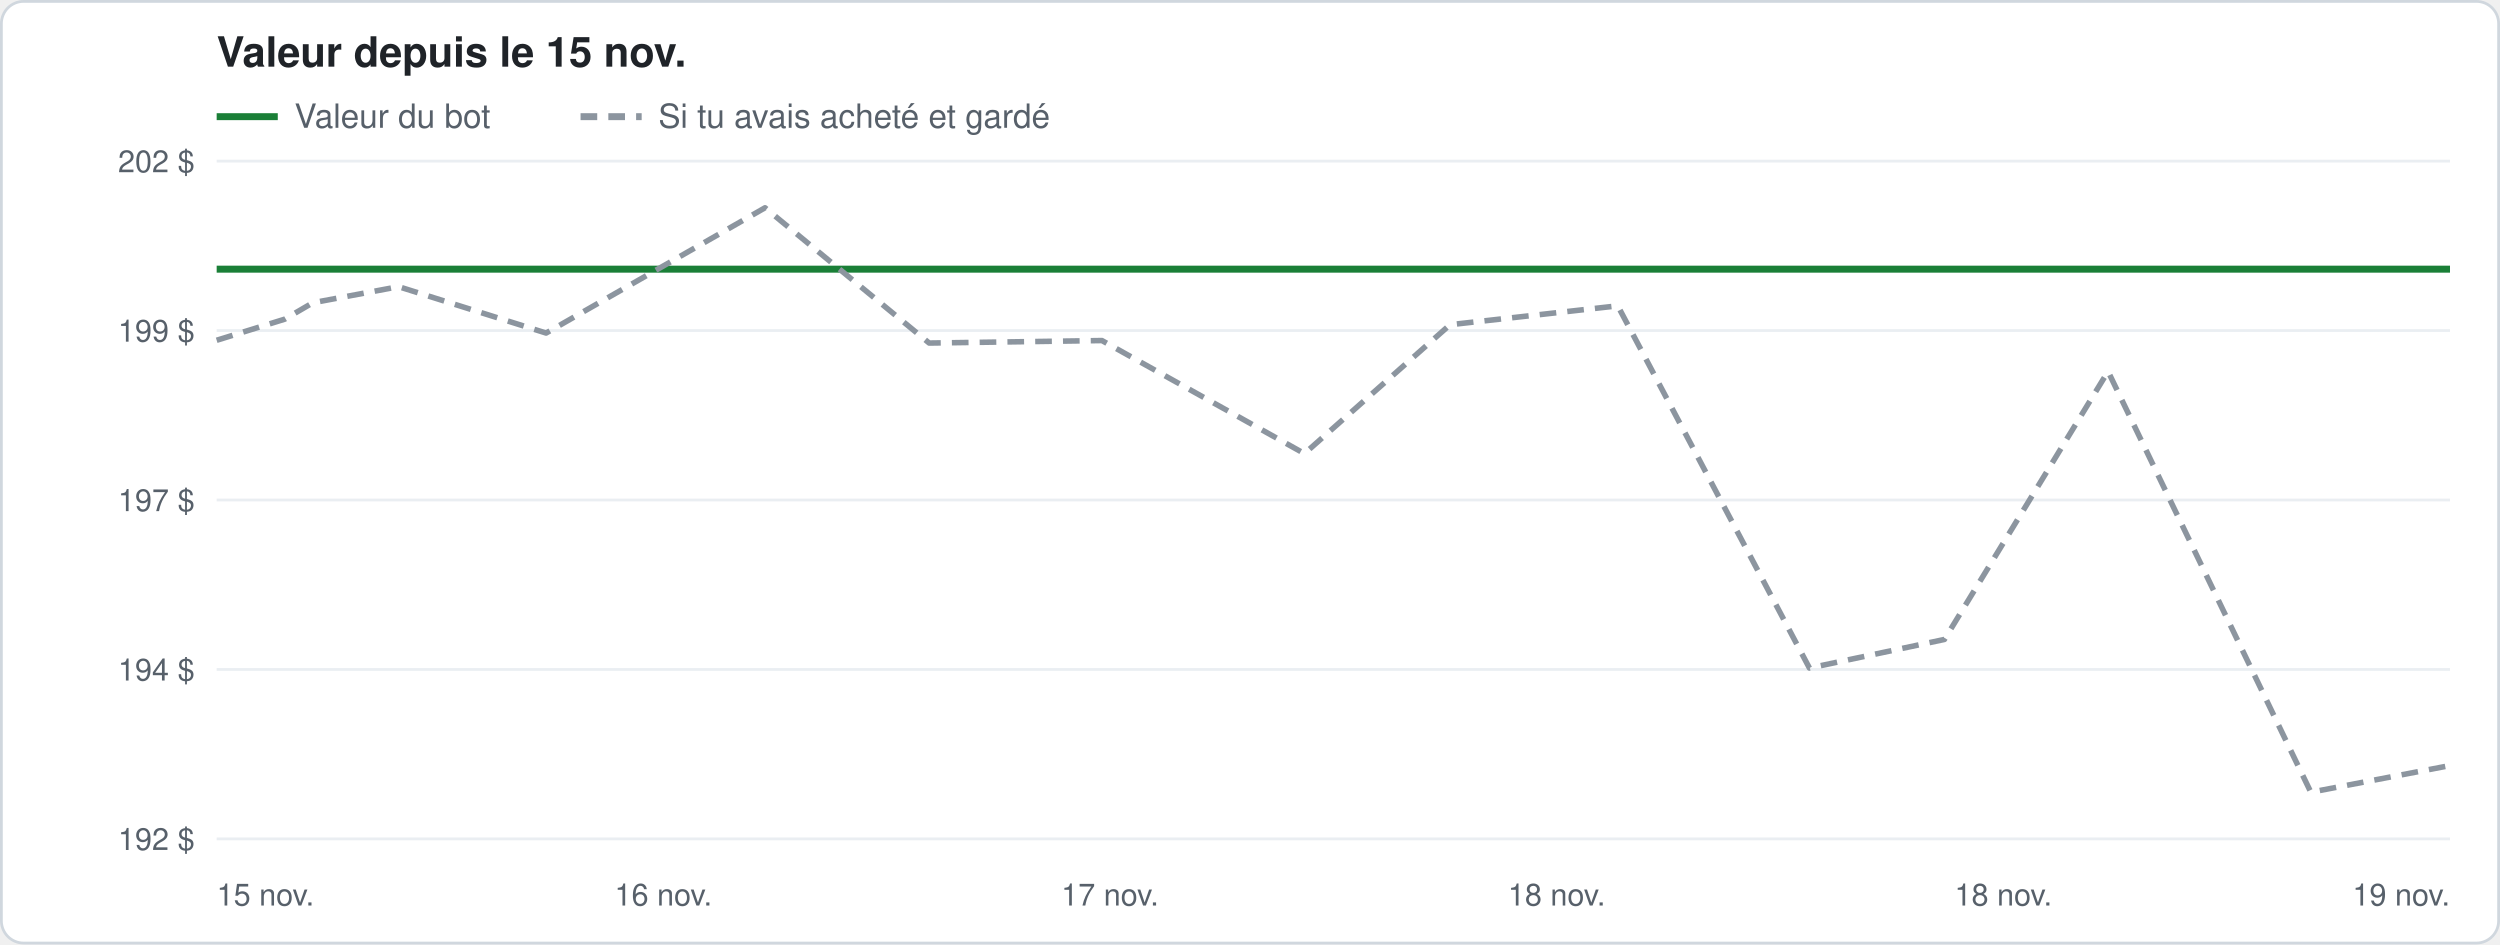
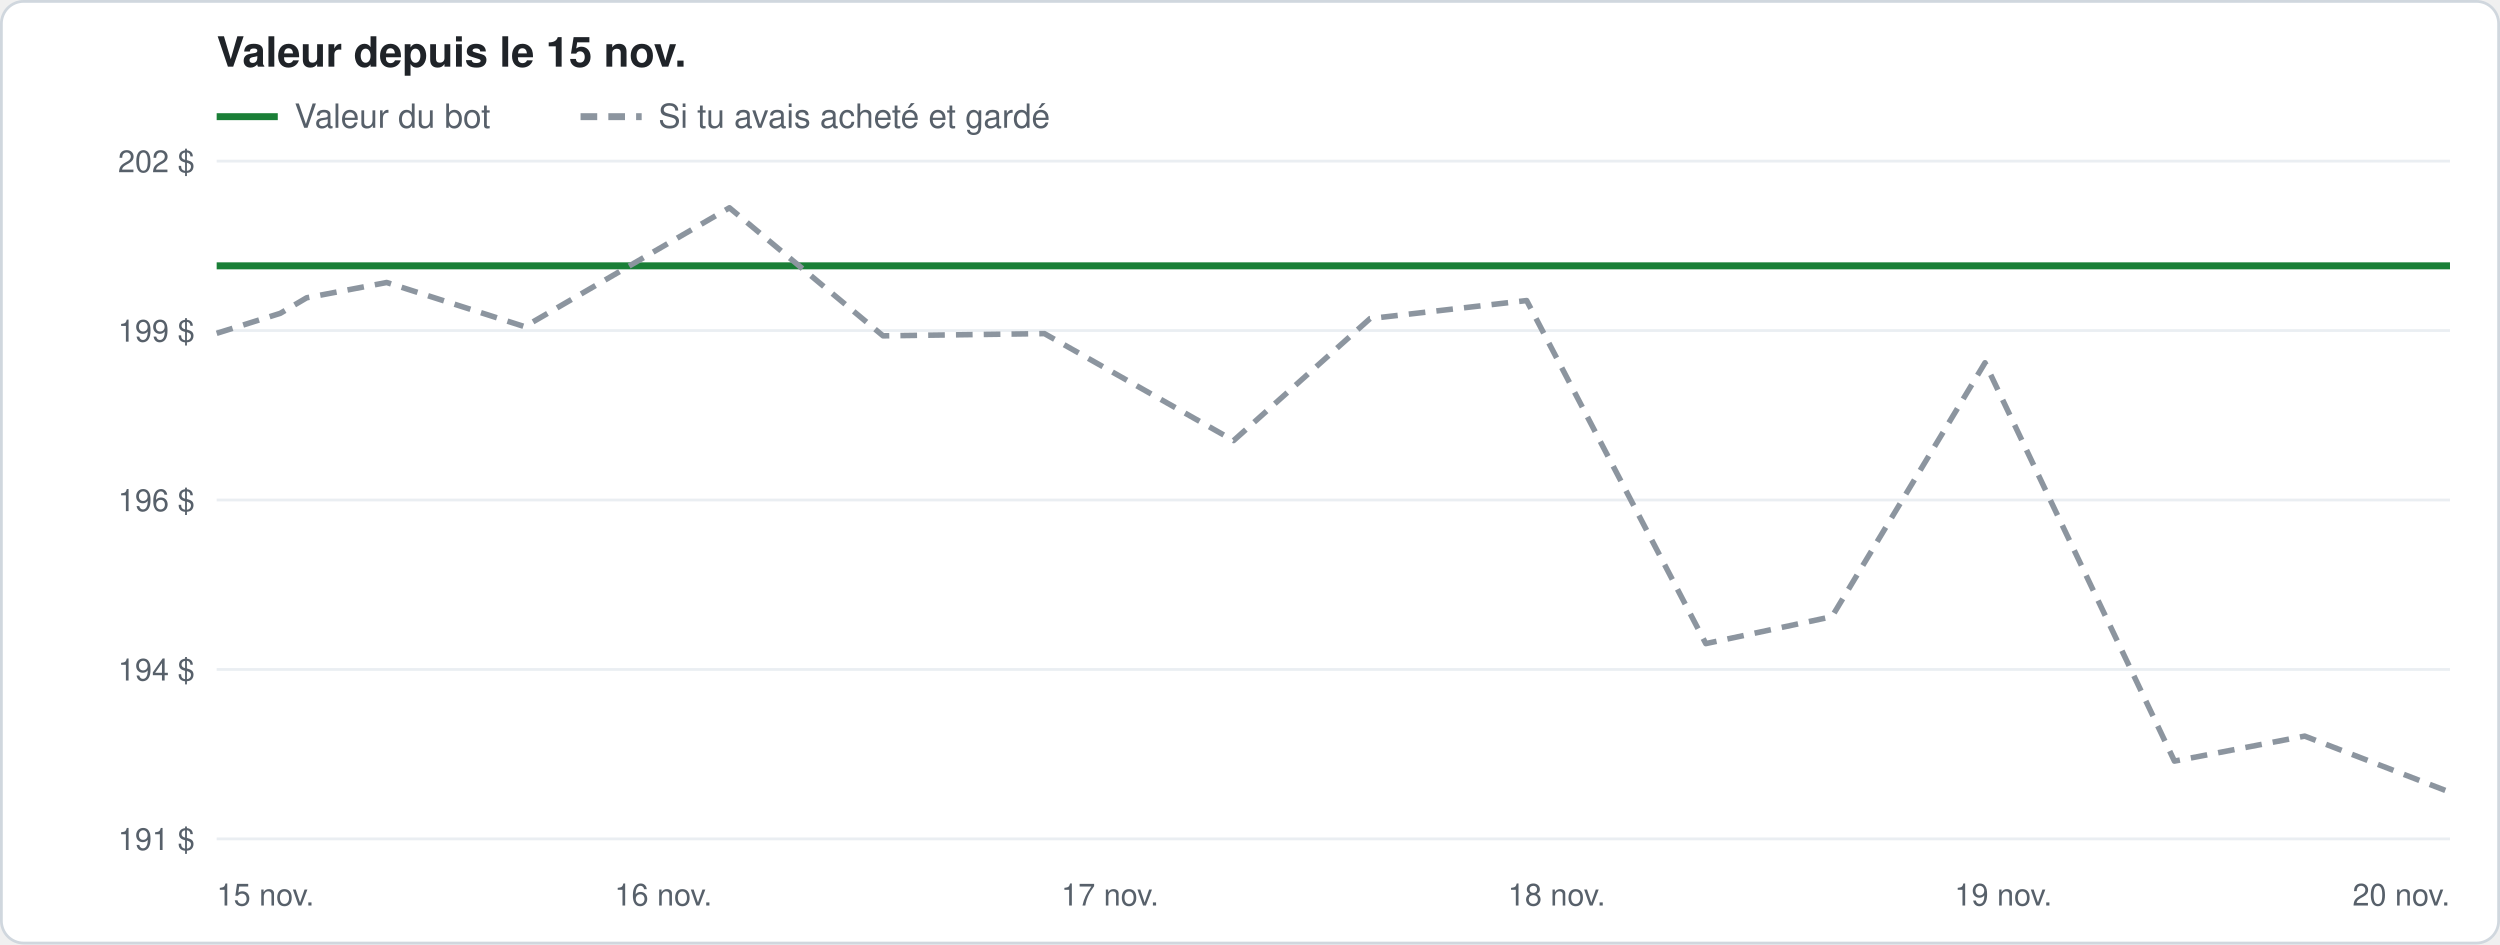
<svg xmlns="http://www.w3.org/2000/svg" width="900" height="340" viewBox="0 0 900 340" font-family="-apple-system, Segoe UI, Helvetica, Arial, sans-serif">
  <rect x="0.5" y="0.5" width="899" height="339" rx="8" fill="#ffffff" stroke="#d0d7de" />
  <text x="78" y="24" font-size="15" font-weight="600" fill="#1f2328">Valeur depuis le 15 nov.</text>
  <line x1="78" y1="42" x2="100" y2="42" stroke="#1a7f37" stroke-width="2.5" />
  <text x="106" y="46" font-size="12" fill="#57606a">Valeur du bot</text>
  <line x1="209" y1="42" x2="231" y2="42" stroke="#8c959f" stroke-width="2.5" stroke-dasharray="6 4" />
  <text x="237" y="46" font-size="12" fill="#57606a">Si tu avais acheté et gardé</text>
  <line x1="78" y1="302.0" x2="882" y2="302.0" stroke="#eaeef2" />
-   <text x="70" y="306.0" font-size="11" fill="#57606a" text-anchor="end">192 $</text>
+   <text x="70" y="306.0" font-size="11" fill="#57606a" text-anchor="end">191 $</text>
  <line x1="78" y1="241.0" x2="882" y2="241.0" stroke="#eaeef2" />
  <text x="70" y="245.0" font-size="11" fill="#57606a" text-anchor="end">194 $</text>
  <line x1="78" y1="180.0" x2="882" y2="180.0" stroke="#eaeef2" />
-   <text x="70" y="184.0" font-size="11" fill="#57606a" text-anchor="end">197 $</text>
+   <text x="70" y="184.0" font-size="11" fill="#57606a" text-anchor="end">196 $</text>
  <line x1="78" y1="119.0" x2="882" y2="119.0" stroke="#eaeef2" />
  <text x="70" y="123.0" font-size="11" fill="#57606a" text-anchor="end">199 $</text>
  <line x1="78" y1="58.0" x2="882" y2="58.0" stroke="#eaeef2" />
  <text x="70" y="62.0" font-size="11" fill="#57606a" text-anchor="end">202 $</text>
  <text x="78.0" y="326" font-size="11" fill="#57606a" text-anchor="start">15 nov.</text>
  <text x="238.8" y="326" font-size="11" fill="#57606a" text-anchor="middle">16 nov.</text>
  <text x="399.6" y="326" font-size="11" fill="#57606a" text-anchor="middle">17 nov.</text>
  <text x="560.4" y="326" font-size="11" fill="#57606a" text-anchor="middle">18 nov.</text>
-   <text x="721.2" y="326" font-size="11" fill="#57606a" text-anchor="middle">18 nov.</text>
-   <text x="882.0" y="326" font-size="11" fill="#57606a" text-anchor="end">19 nov.</text>
-   <polyline points="78.0,96.9 102.5,96.9 112.6,96.9 143.5,96.9 196.6,96.9 275.4,96.9 334.5,96.9 396.7,96.9 469.6,96.9 522.0,96.9 582.4,96.9 651.4,96.9 700.0,96.9 758.9,96.9 831.9,96.9 882.0,96.9" fill="none" stroke="#1a7f37" stroke-width="2.5" stroke-linejoin="round" />
-   <polyline points="78.0,122.5 102.5,114.9 112.6,109.0 143.5,103.2 196.6,119.9 275.4,74.8 334.5,123.5 396.7,122.6 469.6,163.3 522.0,116.9 582.4,110.1 651.4,240.5 700.0,230.2 758.9,133.7 831.9,285.2 882.0,275.6" fill="none" stroke="#8c959f" stroke-width="2" stroke-linejoin="round" stroke-dasharray="6 4" />
+   <text x="721.2" y="326" font-size="11" fill="#57606a" text-anchor="middle">19 nov.</text>
+   <text x="882.0" y="326" font-size="11" fill="#57606a" text-anchor="end">20 nov.</text>
+   <polyline points="78.0,95.7 100.9,95.7 110.4,95.7 139.2,95.7 188.9,95.7 262.6,95.7 317.9,95.7 376.0,95.7 444.1,95.7 493.2,95.7 549.6,95.7 614.1,95.7 659.5,95.7 714.6,95.7 782.8,95.7 829.7,95.7 882.0,95.7" fill="none" stroke="#1a7f37" stroke-width="2.5" stroke-linejoin="round" />
+   <polyline points="78.0,120.0 100.9,112.8 110.4,107.2 139.2,101.7 188.9,117.6 262.6,74.8 317.9,120.9 376.0,120.1 444.1,158.6 493.2,114.7 549.6,108.2 614.1,231.7 659.5,222.0 714.6,130.6 782.8,274.0 829.7,265.0 882.0,285.2" fill="none" stroke="#8c959f" stroke-width="2" stroke-linejoin="round" stroke-dasharray="6 4" />
</svg>
